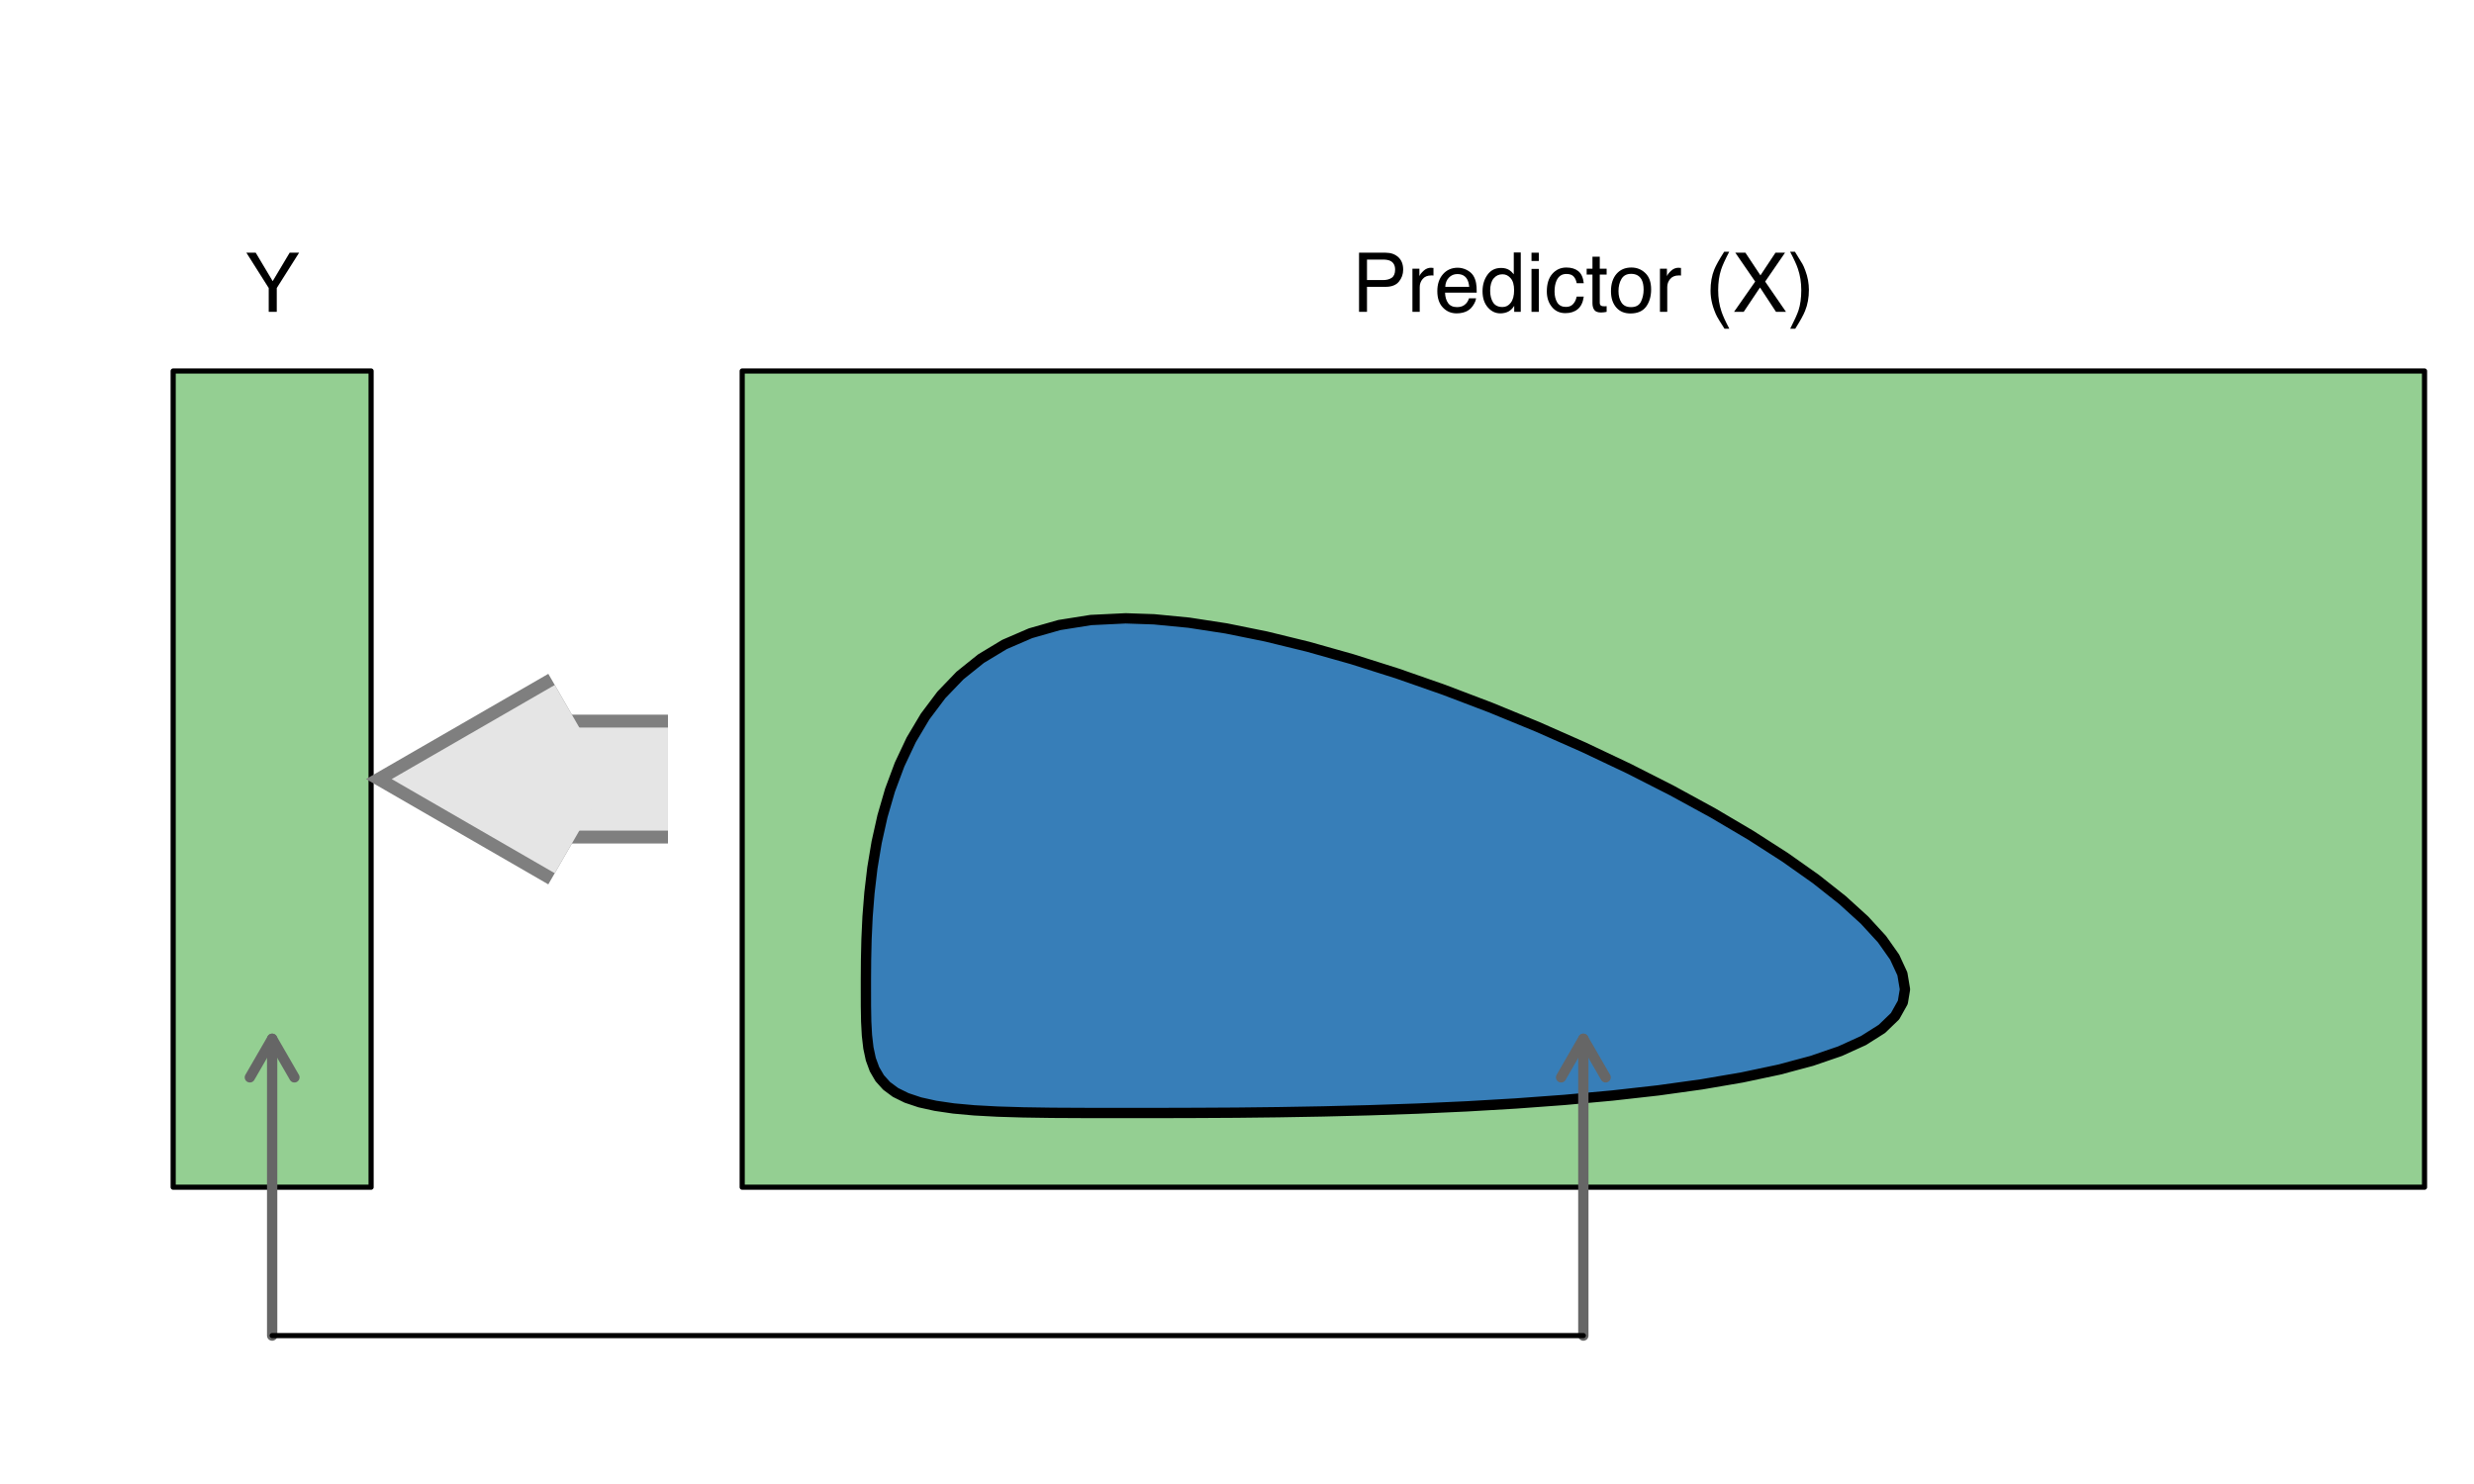
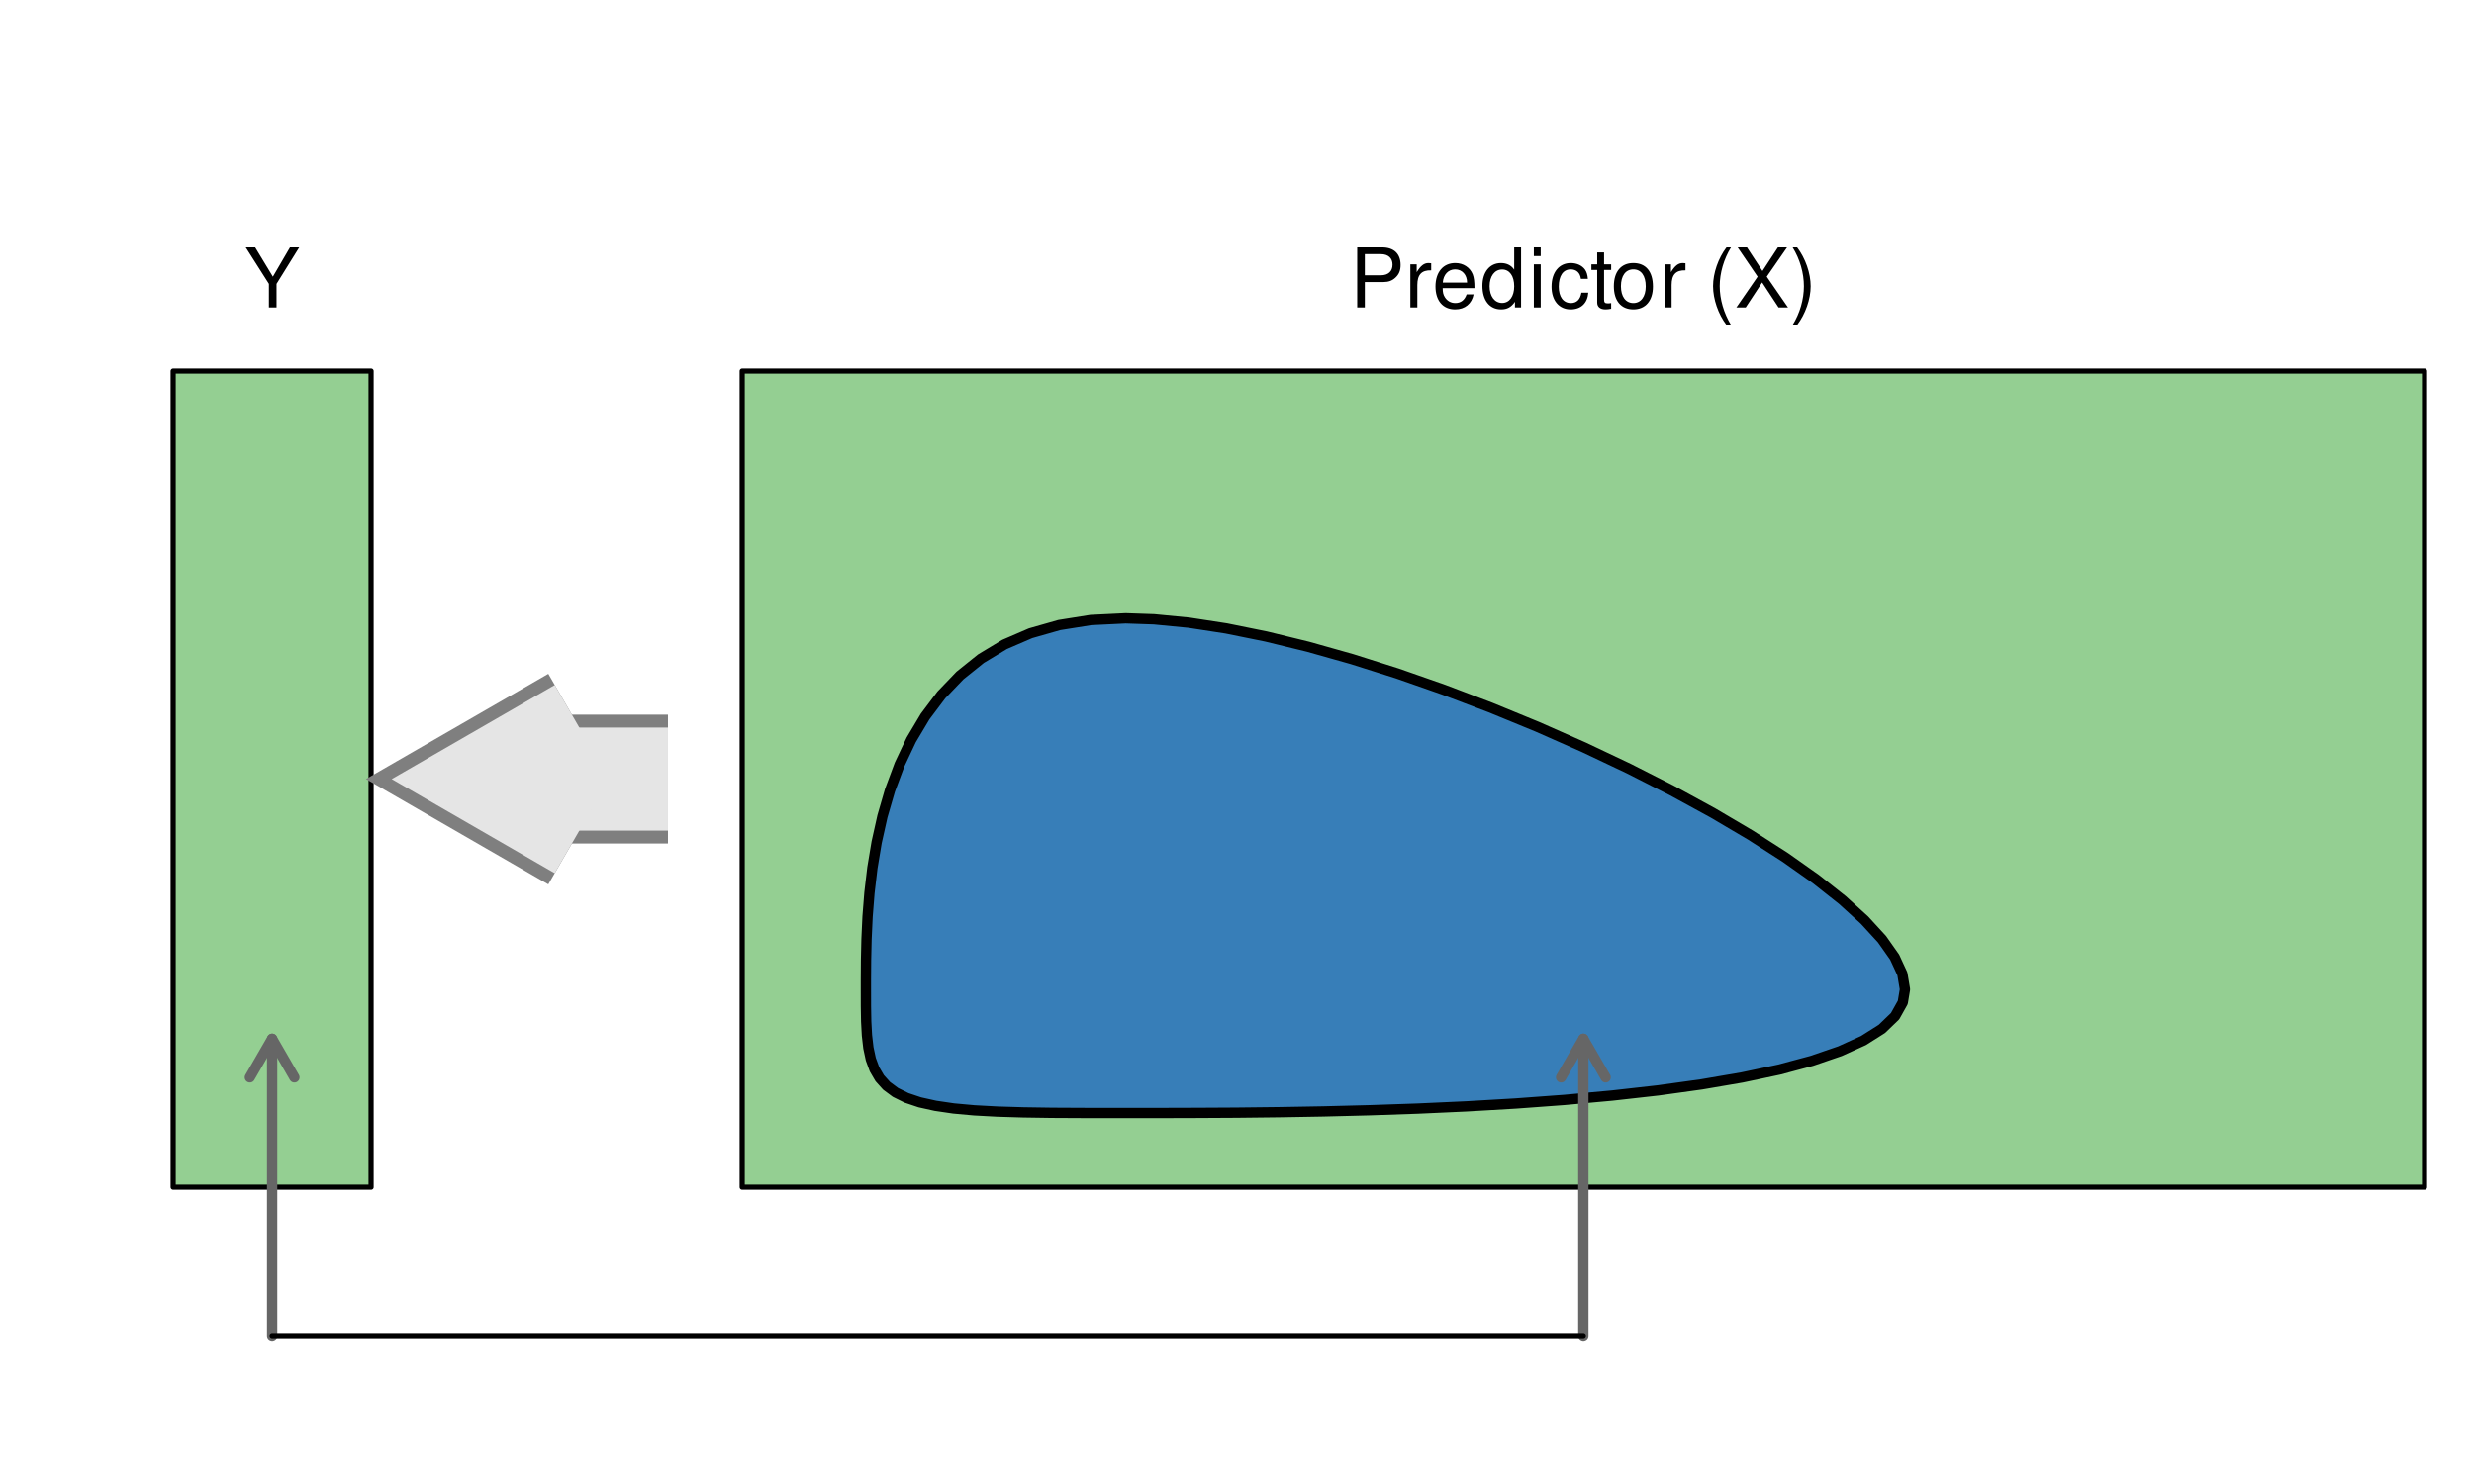
<svg xmlns="http://www.w3.org/2000/svg" xmlns:xlink="http://www.w3.org/1999/xlink" width="360pt" height="216pt" viewBox="0 0 360 216" version="1.1">
  <defs>
    <g>
      <symbol overflow="visible" id="glyph0-0">
-         <path style="stroke:none;" d="M 0.391 0 L 0.391 -8.609 L 7.219 -8.609 L 7.219 0 Z M 6.141 -1.078 L 6.141 -7.531 L 1.469 -7.531 L 1.469 -1.078 Z M 6.141 -1.078 " />
+         <path style="stroke:none;" d="" />
      </symbol>
      <symbol overflow="visible" id="glyph0-1">
-         <path style="stroke:none;" d="M 0.25 -8.609 L 1.609 -8.609 L 4.078 -4.469 L 6.547 -8.609 L 7.922 -8.609 L 4.672 -3.469 L 4.672 0 L 3.5 0 L 3.5 -3.469 Z M 4.094 -8.609 Z M 4.094 -8.609 " />
+         <path style="stroke:none;" d="M 4.641 -3.438 L 7.938 -8.75 L 6.594 -8.75 L 4.109 -4.484 L 1.531 -8.75 L 0.156 -8.75 L 3.531 -3.438 L 3.531 0 L 4.641 0 Z M 4.641 -3.438 " />
      </symbol>
      <symbol overflow="visible" id="glyph0-2">
-         <path style="stroke:none;" d="M 1.031 -8.609 L 4.906 -8.609 C 5.664 -8.609 6.281 -8.391 6.75 -7.953 C 7.219 -7.523 7.453 -6.922 7.453 -6.141 C 7.453 -5.473 7.242 -4.891 6.828 -4.391 C 6.41 -3.891 5.77 -3.641 4.906 -3.641 L 2.188 -3.641 L 2.188 0 L 1.031 0 Z M 6.281 -6.141 C 6.281 -6.766 6.047 -7.191 5.578 -7.422 C 5.316 -7.547 4.961 -7.609 4.516 -7.609 L 2.188 -7.609 L 2.188 -4.625 L 4.516 -4.625 C 5.035 -4.625 5.457 -4.734 5.781 -4.953 C 6.113 -5.18 6.281 -5.578 6.281 -6.141 Z M 6.281 -6.141 " />
+         <path style="stroke:none;" d="M 2.203 -3.703 L 4.953 -3.703 C 5.641 -3.703 6.188 -3.906 6.641 -4.328 C 7.172 -4.812 7.406 -5.375 7.406 -6.188 C 7.406 -7.828 6.438 -8.75 4.703 -8.75 L 1.094 -8.75 L 1.094 0 L 2.203 0 Z M 2.203 -4.688 L 2.203 -7.766 L 4.531 -7.766 C 5.609 -7.766 6.234 -7.188 6.234 -6.234 C 6.234 -5.266 5.609 -4.688 4.531 -4.688 Z M 2.203 -4.688 " />
      </symbol>
      <symbol overflow="visible" id="glyph0-3">
-         <path style="stroke:none;" d="M 0.797 -6.281 L 1.812 -6.281 L 1.812 -5.188 C 1.883 -5.406 2.082 -5.664 2.406 -5.969 C 2.727 -6.27 3.098 -6.422 3.516 -6.422 C 3.535 -6.422 3.566 -6.414 3.609 -6.406 C 3.66 -6.406 3.742 -6.398 3.859 -6.391 L 3.859 -5.281 C 3.797 -5.289 3.738 -5.297 3.688 -5.297 C 3.633 -5.297 3.578 -5.297 3.516 -5.297 C 2.984 -5.297 2.57 -5.125 2.281 -4.781 C 2 -4.445 1.859 -4.055 1.859 -3.609 L 1.859 0 L 0.797 0 Z M 0.797 -6.281 " />
+         <path style="stroke:none;" d="M 0.828 -6.281 L 0.828 0 L 1.844 0 L 1.844 -3.266 C 1.844 -4.781 2.469 -5.453 3.859 -5.406 L 3.859 -6.438 C 3.688 -6.453 3.594 -6.469 3.469 -6.469 C 2.812 -6.469 2.328 -6.078 1.75 -5.141 L 1.75 -6.281 Z M 0.828 -6.281 " />
      </symbol>
      <symbol overflow="visible" id="glyph0-4">
-         <path style="stroke:none;" d="M 3.391 -6.422 C 3.836 -6.422 4.27 -6.316 4.688 -6.109 C 5.102 -5.898 5.422 -5.629 5.641 -5.297 C 5.848 -4.973 5.988 -4.602 6.062 -4.188 C 6.125 -3.895 6.156 -3.43 6.156 -2.797 L 1.547 -2.797 C 1.566 -2.16 1.719 -1.648 2 -1.266 C 2.281 -0.879 2.719 -0.688 3.312 -0.688 C 3.863 -0.688 4.301 -0.867 4.625 -1.234 C 4.812 -1.441 4.945 -1.688 5.031 -1.969 L 6.062 -1.969 C 6.039 -1.738 5.953 -1.484 5.797 -1.203 C 5.641 -0.922 5.469 -0.688 5.281 -0.5 C 4.957 -0.188 4.555 0.02 4.078 0.125 C 3.828 0.188 3.539 0.219 3.219 0.219 C 2.438 0.219 1.773 -0.062 1.234 -0.625 C 0.691 -1.195 0.422 -1.992 0.422 -3.016 C 0.422 -4.023 0.691 -4.844 1.234 -5.469 C 1.785 -6.102 2.504 -6.422 3.391 -6.422 Z M 5.062 -3.641 C 5.02 -4.098 4.922 -4.461 4.766 -4.734 C 4.484 -5.242 4.004 -5.5 3.328 -5.5 C 2.836 -5.5 2.426 -5.32 2.094 -4.969 C 1.77 -4.625 1.598 -4.18 1.578 -3.641 Z M 3.281 -6.422 Z M 3.281 -6.422 " />
+         <path style="stroke:none;" d="M 6.156 -2.812 C 6.156 -3.766 6.078 -4.344 5.906 -4.812 C 5.5 -5.844 4.531 -6.469 3.359 -6.469 C 1.609 -6.469 0.484 -5.141 0.484 -3.062 C 0.484 -0.984 1.562 0.281 3.344 0.281 C 4.781 0.281 5.766 -0.547 6.031 -1.906 L 5.016 -1.906 C 4.734 -1.078 4.172 -0.641 3.375 -0.641 C 2.734 -0.641 2.203 -0.938 1.859 -1.469 C 1.625 -1.828 1.531 -2.188 1.531 -2.812 Z M 1.547 -3.625 C 1.625 -4.781 2.344 -5.547 3.344 -5.547 C 4.375 -5.547 5.078 -4.75 5.078 -3.625 Z M 1.547 -3.625 " />
      </symbol>
      <symbol overflow="visible" id="glyph0-5">
-         <path style="stroke:none;" d="M 1.438 -3.062 C 1.438 -2.395 1.578 -1.832 1.859 -1.375 C 2.148 -0.926 2.609 -0.703 3.234 -0.703 C 3.723 -0.703 4.125 -0.91 4.438 -1.328 C 4.758 -1.742 4.922 -2.348 4.922 -3.141 C 4.922 -3.93 4.754 -4.516 4.422 -4.891 C 4.098 -5.273 3.703 -5.469 3.234 -5.469 C 2.703 -5.469 2.27 -5.266 1.938 -4.859 C 1.602 -4.453 1.438 -3.852 1.438 -3.062 Z M 3.031 -6.391 C 3.508 -6.391 3.91 -6.285 4.234 -6.078 C 4.422 -5.961 4.633 -5.758 4.875 -5.469 L 4.875 -8.641 L 5.891 -8.641 L 5.891 0 L 4.938 0 L 4.938 -0.875 C 4.695 -0.488 4.406 -0.207 4.062 -0.031 C 3.727 0.133 3.344 0.219 2.906 0.219 C 2.207 0.219 1.602 -0.07 1.094 -0.656 C 0.582 -1.25 0.328 -2.031 0.328 -3 C 0.328 -3.914 0.562 -4.707 1.031 -5.375 C 1.5 -6.051 2.164 -6.391 3.031 -6.391 Z M 3.031 -6.391 " />
+         <path style="stroke:none;" d="M 5.938 -8.75 L 4.938 -8.75 L 4.938 -5.5 C 4.531 -6.125 3.859 -6.469 3.016 -6.469 C 1.375 -6.469 0.312 -5.156 0.312 -3.156 C 0.312 -1.031 1.344 0.281 3.047 0.281 C 3.906 0.281 4.516 -0.047 5.047 -0.828 L 5.047 0 L 5.938 0 Z M 3.188 -5.531 C 4.266 -5.531 4.938 -4.578 4.938 -3.078 C 4.938 -1.625 4.25 -0.656 3.188 -0.656 C 2.094 -0.656 1.359 -1.625 1.359 -3.094 C 1.359 -4.562 2.094 -5.531 3.188 -5.531 Z M 3.188 -5.531 " />
      </symbol>
      <symbol overflow="visible" id="glyph0-6">
-         <path style="stroke:none;" d="M 0.781 -6.25 L 1.844 -6.25 L 1.844 0 L 0.781 0 Z M 0.781 -8.609 L 1.844 -8.609 L 1.844 -7.406 L 0.781 -7.406 Z M 0.781 -8.609 " />
+         <path style="stroke:none;" d="M 1.797 -6.281 L 0.797 -6.281 L 0.797 0 L 1.797 0 Z M 1.797 -8.75 L 0.797 -8.75 L 0.797 -7.484 L 1.797 -7.484 Z M 1.797 -8.75 " />
      </symbol>
      <symbol overflow="visible" id="glyph0-7">
-         <path style="stroke:none;" d="M 3.188 -6.453 C 3.895 -6.453 4.469 -6.281 4.906 -5.938 C 5.352 -5.594 5.625 -5.004 5.719 -4.172 L 4.688 -4.172 C 4.625 -4.555 4.484 -4.875 4.266 -5.125 C 4.047 -5.383 3.688 -5.516 3.188 -5.516 C 2.52 -5.516 2.039 -5.188 1.75 -4.531 C 1.562 -4.102 1.469 -3.578 1.469 -2.953 C 1.469 -2.328 1.598 -1.797 1.859 -1.359 C 2.129 -0.93 2.551 -0.719 3.125 -0.719 C 3.562 -0.719 3.906 -0.852 4.156 -1.125 C 4.414 -1.395 4.594 -1.758 4.688 -2.219 L 5.719 -2.219 C 5.602 -1.383 5.312 -0.773 4.844 -0.391 C 4.375 -0.004 3.773 0.188 3.047 0.188 C 2.223 0.188 1.566 -0.113 1.078 -0.719 C 0.586 -1.32 0.344 -2.07 0.344 -2.969 C 0.344 -4.07 0.609 -4.926 1.141 -5.531 C 1.68 -6.145 2.363 -6.453 3.188 -6.453 Z M 3.031 -6.422 Z M 3.031 -6.422 " />
+         <path style="stroke:none;" d="M 5.656 -4.172 C 5.609 -4.781 5.469 -5.188 5.234 -5.531 C 4.797 -6.125 4.047 -6.469 3.172 -6.469 C 1.469 -6.469 0.375 -5.125 0.375 -3.031 C 0.375 -1.016 1.453 0.281 3.156 0.281 C 4.656 0.281 5.609 -0.625 5.719 -2.156 L 4.719 -2.156 C 4.547 -1.156 4.031 -0.641 3.188 -0.641 C 2.078 -0.641 1.422 -1.547 1.422 -3.031 C 1.422 -4.609 2.062 -5.547 3.156 -5.547 C 4 -5.547 4.531 -5.047 4.641 -4.172 Z M 5.656 -4.172 " />
      </symbol>
      <symbol overflow="visible" id="glyph0-8">
-         <path style="stroke:none;" d="M 0.984 -8.031 L 2.047 -8.031 L 2.047 -6.281 L 3.047 -6.281 L 3.047 -5.422 L 2.047 -5.422 L 2.047 -1.312 C 2.047 -1.094 2.125 -0.945 2.281 -0.875 C 2.352 -0.832 2.488 -0.812 2.688 -0.812 C 2.738 -0.812 2.789 -0.812 2.844 -0.812 C 2.906 -0.82 2.973 -0.828 3.047 -0.828 L 3.047 0 C 2.93 0.031 2.805 0.051 2.672 0.062 C 2.547 0.082 2.406 0.094 2.25 0.094 C 1.758 0.094 1.426 -0.031 1.25 -0.281 C 1.07 -0.531 0.984 -0.859 0.984 -1.266 L 0.984 -5.422 L 0.141 -5.422 L 0.141 -6.281 L 0.984 -6.281 Z M 0.984 -8.031 " />
+         <path style="stroke:none;" d="M 3.047 -6.281 L 2.016 -6.281 L 2.016 -8.016 L 1.016 -8.016 L 1.016 -6.281 L 0.172 -6.281 L 0.172 -5.469 L 1.016 -5.469 L 1.016 -0.719 C 1.016 -0.078 1.453 0.281 2.234 0.281 C 2.5 0.281 2.719 0.25 3.047 0.188 L 3.047 -0.641 C 2.906 -0.609 2.766 -0.594 2.562 -0.594 C 2.141 -0.594 2.016 -0.719 2.016 -1.156 L 2.016 -5.469 L 3.047 -5.469 Z M 3.047 -6.281 " />
      </symbol>
      <symbol overflow="visible" id="glyph0-9">
-         <path style="stroke:none;" d="M 3.266 -0.688 C 3.961 -0.688 4.441 -0.945 4.703 -1.469 C 4.961 -2 5.094 -2.586 5.094 -3.234 C 5.094 -3.828 5 -4.305 4.812 -4.672 C 4.508 -5.242 4 -5.531 3.281 -5.531 C 2.633 -5.531 2.164 -5.285 1.875 -4.797 C 1.582 -4.305 1.438 -3.711 1.438 -3.016 C 1.438 -2.348 1.582 -1.789 1.875 -1.344 C 2.164 -0.906 2.629 -0.688 3.266 -0.688 Z M 3.312 -6.453 C 4.113 -6.453 4.789 -6.18 5.344 -5.641 C 5.906 -5.109 6.188 -4.316 6.188 -3.266 C 6.188 -2.254 5.941 -1.414 5.453 -0.75 C 4.961 -0.094 4.203 0.234 3.172 0.234 C 2.305 0.234 1.617 -0.055 1.109 -0.641 C 0.598 -1.234 0.344 -2.02 0.344 -3 C 0.344 -4.051 0.609 -4.891 1.141 -5.516 C 1.68 -6.141 2.406 -6.453 3.312 -6.453 Z M 3.266 -6.422 Z M 3.266 -6.422 " />
+         <path style="stroke:none;" d="M 3.266 -6.469 C 1.484 -6.469 0.438 -5.203 0.438 -3.094 C 0.438 -0.969 1.484 0.281 3.281 0.281 C 5.047 0.281 6.125 -0.984 6.125 -3.047 C 6.125 -5.234 5.094 -6.469 3.266 -6.469 Z M 3.281 -5.547 C 4.406 -5.547 5.078 -4.625 5.078 -3.062 C 5.078 -1.578 4.375 -0.641 3.281 -0.641 C 2.156 -0.641 1.469 -1.578 1.469 -3.094 C 1.469 -4.625 2.156 -5.547 3.281 -5.547 Z M 3.281 -5.547 " />
      </symbol>
      <symbol overflow="visible" id="glyph0-10">
        <path style="stroke:none;" d="" />
      </symbol>
      <symbol overflow="visible" id="glyph0-11">
-         <path style="stroke:none;" d="M 3.547 -8.75 C 2.93 -7.562 2.535 -6.688 2.359 -6.125 C 2.078 -5.258 1.938 -4.27 1.938 -3.156 C 1.938 -2.02 2.098 -0.984 2.422 -0.047 C 2.609 0.535 2.988 1.367 3.562 2.453 L 2.859 2.453 C 2.285 1.555 1.93 0.984 1.797 0.734 C 1.66 0.492 1.516 0.16 1.359 -0.266 C 1.141 -0.836 0.984 -1.453 0.891 -2.109 C 0.848 -2.453 0.828 -2.773 0.828 -3.078 C 0.828 -4.234 1.008 -5.266 1.375 -6.172 C 1.602 -6.742 2.082 -7.602 2.812 -8.75 Z M 3.547 -8.75 " />
+         <path style="stroke:none;" d="M 2.828 -8.75 C 1.625 -7.172 0.875 -4.984 0.875 -3.109 C 0.875 -1.219 1.625 0.969 2.828 2.547 L 3.484 2.547 C 2.438 0.828 1.844 -1.188 1.844 -3.109 C 1.844 -5.016 2.438 -7.047 3.484 -8.75 Z M 2.828 -8.75 " />
      </symbol>
      <symbol overflow="visible" id="glyph0-12">
-         <path style="stroke:none;" d="M 1.656 0 L 0.25 0 L 3.328 -4.406 L 0.438 -8.609 L 1.906 -8.609 L 4.094 -5.312 L 6.281 -8.609 L 7.672 -8.609 L 4.781 -4.406 L 7.812 0 L 6.359 0 L 4.031 -3.547 Z M 1.656 0 " />
+         <path style="stroke:none;" d="M 4.688 -4.484 L 7.641 -8.75 L 6.312 -8.75 L 4.062 -5.312 L 1.812 -8.75 L 0.453 -8.75 L 3.359 -4.484 L 0.266 0 L 1.625 0 L 4.016 -3.641 L 6.406 0 L 7.781 0 Z M 4.688 -4.484 " />
      </symbol>
      <symbol overflow="visible" id="glyph0-13">
-         <path style="stroke:none;" d="M 0.422 2.453 C 1.035 1.242 1.438 0.359 1.625 -0.203 C 1.895 -1.035 2.031 -2.02 2.031 -3.156 C 2.031 -4.281 1.867 -5.312 1.547 -6.25 C 1.359 -6.832 0.977 -7.664 0.406 -8.75 L 1.109 -8.75 C 1.711 -7.789 2.078 -7.195 2.203 -6.969 C 2.328 -6.75 2.461 -6.441 2.609 -6.047 C 2.797 -5.555 2.93 -5.07 3.016 -4.594 C 3.098 -4.113 3.141 -3.656 3.141 -3.219 C 3.141 -2.062 2.953 -1.031 2.578 -0.125 C 2.348 0.457 1.875 1.316 1.156 2.453 Z M 0.422 2.453 " />
+         <path style="stroke:none;" d="M 1.109 2.547 C 2.312 0.969 3.078 -1.219 3.078 -3.094 C 3.078 -4.984 2.312 -7.172 1.109 -8.75 L 0.453 -8.75 C 1.516 -7.031 2.094 -5.016 2.094 -3.094 C 2.094 -1.188 1.516 0.844 0.453 2.547 Z M 1.109 2.547 " />
      </symbol>
    </g>
  </defs>
-   <g id="surface11">
+   <g id="surface31">
    <rect x="0" y="0" width="360" height="216" style="fill:rgb(100%,100%,100%);fill-opacity:1;stroke:none;" />
    <path style="fill-rule:nonzero;fill:rgb(30.196%,68.627%,29.02%);fill-opacity:0.6;stroke-width:0.75;stroke-linecap:round;stroke-linejoin:round;stroke:rgb(0%,0%,0%);stroke-opacity:1;stroke-miterlimit:10;" d="M 25.199 172.801 L 54 172.801 L 54 54 L 25.199 54 Z M 25.199 172.801 " />
    <path style="fill-rule:nonzero;fill:rgb(30.196%,68.627%,29.02%);fill-opacity:0.6;stroke-width:0.75;stroke-linecap:round;stroke-linejoin:round;stroke:rgb(0%,0%,0%);stroke-opacity:1;stroke-miterlimit:10;" d="M 108 172.801 L 352.801 172.801 L 352.801 54 L 108 54 Z M 108 172.801 " />
    <path style="fill-rule:nonzero;fill:rgb(21.569%,49.412%,72.157%);fill-opacity:1;stroke-width:1.5;stroke-linecap:round;stroke-linejoin:round;stroke:rgb(0%,0%,0%);stroke-opacity:1;stroke-miterlimit:10;" d="M 163.801 90 L 158.738 90.246 L 154.141 90.977 L 149.961 92.168 L 146.168 93.805 L 142.746 95.871 L 139.688 98.328 L 136.98 101.148 L 134.621 104.285 L 132.598 107.68 L 130.902 111.277 L 129.512 115.008 L 128.41 118.805 L 127.562 122.602 L 126.941 126.336 L 126.516 129.957 L 126.242 133.418 L 126.09 136.68 L 126.02 139.715 L 126 142.512 L 126 144 L 126.004 146.453 L 126.043 148.68 L 126.152 150.699 L 126.363 152.527 L 126.715 154.172 L 127.254 155.637 L 128.008 156.93 L 129.016 158.051 L 130.309 159.008 L 131.914 159.801 L 133.848 160.449 L 136.129 160.953 L 138.766 161.34 L 141.77 161.613 L 145.145 161.797 L 148.902 161.91 L 153.059 161.973 L 157.641 161.996 L 162.688 162 L 168.762 162 L 174.141 161.984 L 179.922 161.953 L 186.074 161.883 L 192.559 161.77 L 199.32 161.598 L 206.297 161.359 L 213.406 161.035 L 220.559 160.617 L 227.656 160.094 L 234.598 159.461 L 241.281 158.711 L 247.613 157.832 L 253.504 156.824 L 258.867 155.688 L 263.633 154.414 L 267.746 153.004 L 271.16 151.453 L 273.84 149.758 L 275.758 147.91 L 276.883 145.902 L 277.199 144 L 276.82 141.746 L 275.695 139.309 L 273.852 136.695 L 271.309 133.922 L 268.09 130.996 L 264.23 127.945 L 259.77 124.793 L 254.75 121.57 L 249.238 118.316 L 243.297 115.07 L 237.008 111.871 L 230.449 108.762 L 223.715 105.785 L 216.891 102.98 L 210.062 100.383 L 203.312 98.023 L 196.715 95.934 L 190.336 94.133 L 184.23 92.641 L 178.441 91.469 L 173 90.633 L 167.93 90.141 L 163.801 90 L 158.738 90.246 L 154.141 90.977 L 149.961 92.168 L 146.168 93.805 L 142.746 95.871 L 139.688 98.328 L 136.98 101.148 L 134.621 104.285 L 132.598 107.68 L 130.902 111.277 L 129.512 115.008 L 128.41 118.805 L 127.562 122.602 L 126.941 126.336 L 126.516 129.957 L 126.242 133.418 L 126.09 136.68 L 126.02 139.715 L 126 142.512 L 126 144 L 126.004 146.453 L 126.043 148.68 L 126.152 150.699 L 126.363 152.527 L 126.715 154.172 L 127.254 155.637 L 128.008 156.93 L 129.016 158.051 L 130.309 159.008 L 131.914 159.801 L 133.848 160.449 L 136.129 160.953 L 138.766 161.34 L 141.77 161.613 L 145.145 161.797 L 148.902 161.91 L 153.059 161.973 L 157.641 161.996 L 162.688 162 L 168.762 162 L 174.141 161.984 L 179.922 161.953 L 186.074 161.883 L 192.559 161.77 L 199.32 161.598 L 206.297 161.359 L 213.406 161.035 L 220.559 160.617 L 227.656 160.094 L 234.598 159.461 L 241.281 158.711 L 247.613 157.832 L 253.504 156.824 L 258.867 155.688 L 263.633 154.414 L 267.746 153.004 L 271.16 151.453 L 273.84 149.758 L 275.758 147.91 L 276.883 145.902 L 277.199 144 L 276.82 141.746 L 275.695 139.309 L 273.852 136.695 L 271.309 133.922 L 268.09 130.996 L 264.23 127.945 L 259.77 124.793 L 254.75 121.57 L 249.238 118.316 L 243.297 115.07 L 237.008 111.871 L 230.449 108.762 L 223.715 105.785 L 216.891 102.98 L 210.062 100.383 L 203.312 98.023 L 196.715 95.934 L 190.336 94.133 L 184.23 92.641 L 178.441 91.469 L 173 90.633 L 167.93 90.141 Z M 163.801 90 " />
    <g style="fill:rgb(0%,0%,0%);fill-opacity:1;">
-       <use xlink:href="#glyph0-1" x="35.602" y="45.391" />
+       <use xlink:href="#glyph0-1" x="35.602" y="44.748" />
    </g>
    <g style="fill:rgb(0%,0%,0%);fill-opacity:1;">
-       <use xlink:href="#glyph0-2" x="196.727" y="45.391" />
-       <use xlink:href="#glyph0-3" x="204.73" y="45.391" />
-       <use xlink:href="#glyph0-4" x="208.727" y="45.391" />
-       <use xlink:href="#glyph0-5" x="215.4" y="45.391" />
-       <use xlink:href="#glyph0-6" x="222.074" y="45.391" />
-       <use xlink:href="#glyph0-7" x="224.74" y="45.391" />
-       <use xlink:href="#glyph0-8" x="230.74" y="45.391" />
-       <use xlink:href="#glyph0-9" x="234.074" y="45.391" />
-       <use xlink:href="#glyph0-3" x="240.748" y="45.391" />
-       <use xlink:href="#glyph0-10" x="244.744" y="45.391" />
-       <use xlink:href="#glyph0-11" x="248.078" y="45.391" />
-       <use xlink:href="#glyph0-12" x="252.074" y="45.391" />
-       <use xlink:href="#glyph0-13" x="260.078" y="45.391" />
+       <use xlink:href="#glyph0-2" x="196.398" y="44.748" />
+       <use xlink:href="#glyph0-3" x="204.398" y="44.748" />
+       <use xlink:href="#glyph0-4" x="208.398" y="44.748" />
+       <use xlink:href="#glyph0-5" x="215.398" y="44.748" />
+       <use xlink:href="#glyph0-6" x="222.398" y="44.748" />
+       <use xlink:href="#glyph0-7" x="225.398" y="44.748" />
+       <use xlink:href="#glyph0-8" x="231.398" y="44.748" />
+       <use xlink:href="#glyph0-9" x="234.398" y="44.748" />
+       <use xlink:href="#glyph0-3" x="241.398" y="44.748" />
+       <use xlink:href="#glyph0-10" x="245.398" y="44.748" />
+       <use xlink:href="#glyph0-11" x="248.398" y="44.748" />
+       <use xlink:href="#glyph0-12" x="252.398" y="44.748" />
+       <use xlink:href="#glyph0-13" x="260.398" y="44.748" />
    </g>
    <path style="fill:none;stroke-width:1.5;stroke-linecap:round;stroke-linejoin:round;stroke:rgb(40%,40%,40%);stroke-opacity:1;stroke-miterlimit:10;" d="M 39.602 194.398 L 39.602 151.199 " />
    <path style="fill:none;stroke-width:1.5;stroke-linecap:round;stroke-linejoin:round;stroke:rgb(40%,40%,40%);stroke-opacity:1;stroke-miterlimit:10;" d="M 42.84 156.812 L 39.602 151.199 L 36.359 156.812 " />
    <path style="fill:none;stroke-width:1.5;stroke-linecap:round;stroke-linejoin:round;stroke:rgb(40%,40%,40%);stroke-opacity:1;stroke-miterlimit:10;" d="M 230.398 194.398 L 230.398 151.199 " />
    <path style="fill:none;stroke-width:1.5;stroke-linecap:round;stroke-linejoin:round;stroke:rgb(40%,40%,40%);stroke-opacity:1;stroke-miterlimit:10;" d="M 233.641 156.812 L 230.398 151.199 L 227.16 156.812 " />
    <path style="fill:none;stroke-width:0.75;stroke-linecap:round;stroke-linejoin:round;stroke:rgb(0%,0%,0%);stroke-opacity:1;stroke-miterlimit:10;" d="M 39.602 194.398 L 230.398 194.398 " />
    <path style="fill:none;stroke-width:18.75;stroke-linecap:butt;stroke-linejoin:miter;stroke:rgb(49.804%,49.804%,49.804%);stroke-opacity:1;stroke-miterlimit:10;" d="M 97.199 113.398 L 72 113.398 " />
    <path style="fill:none;stroke-width:18.75;stroke-linecap:butt;stroke-linejoin:miter;stroke:rgb(49.804%,49.804%,49.804%);stroke-opacity:1;stroke-miterlimit:10;" d="M 84.473 106.199 L 72 113.398 L 84.473 120.602 " />
    <path style="fill:none;stroke-width:15;stroke-linecap:butt;stroke-linejoin:miter;stroke:rgb(89.804%,89.804%,89.804%);stroke-opacity:1;stroke-miterlimit:10;" d="M 97.199 113.398 L 72 113.398 " />
    <path style="fill:none;stroke-width:15;stroke-linecap:butt;stroke-linejoin:miter;stroke:rgb(89.804%,89.804%,89.804%);stroke-opacity:1;stroke-miterlimit:10;" d="M 84.473 106.199 L 72 113.398 L 84.473 120.602 " />
  </g>
</svg>
